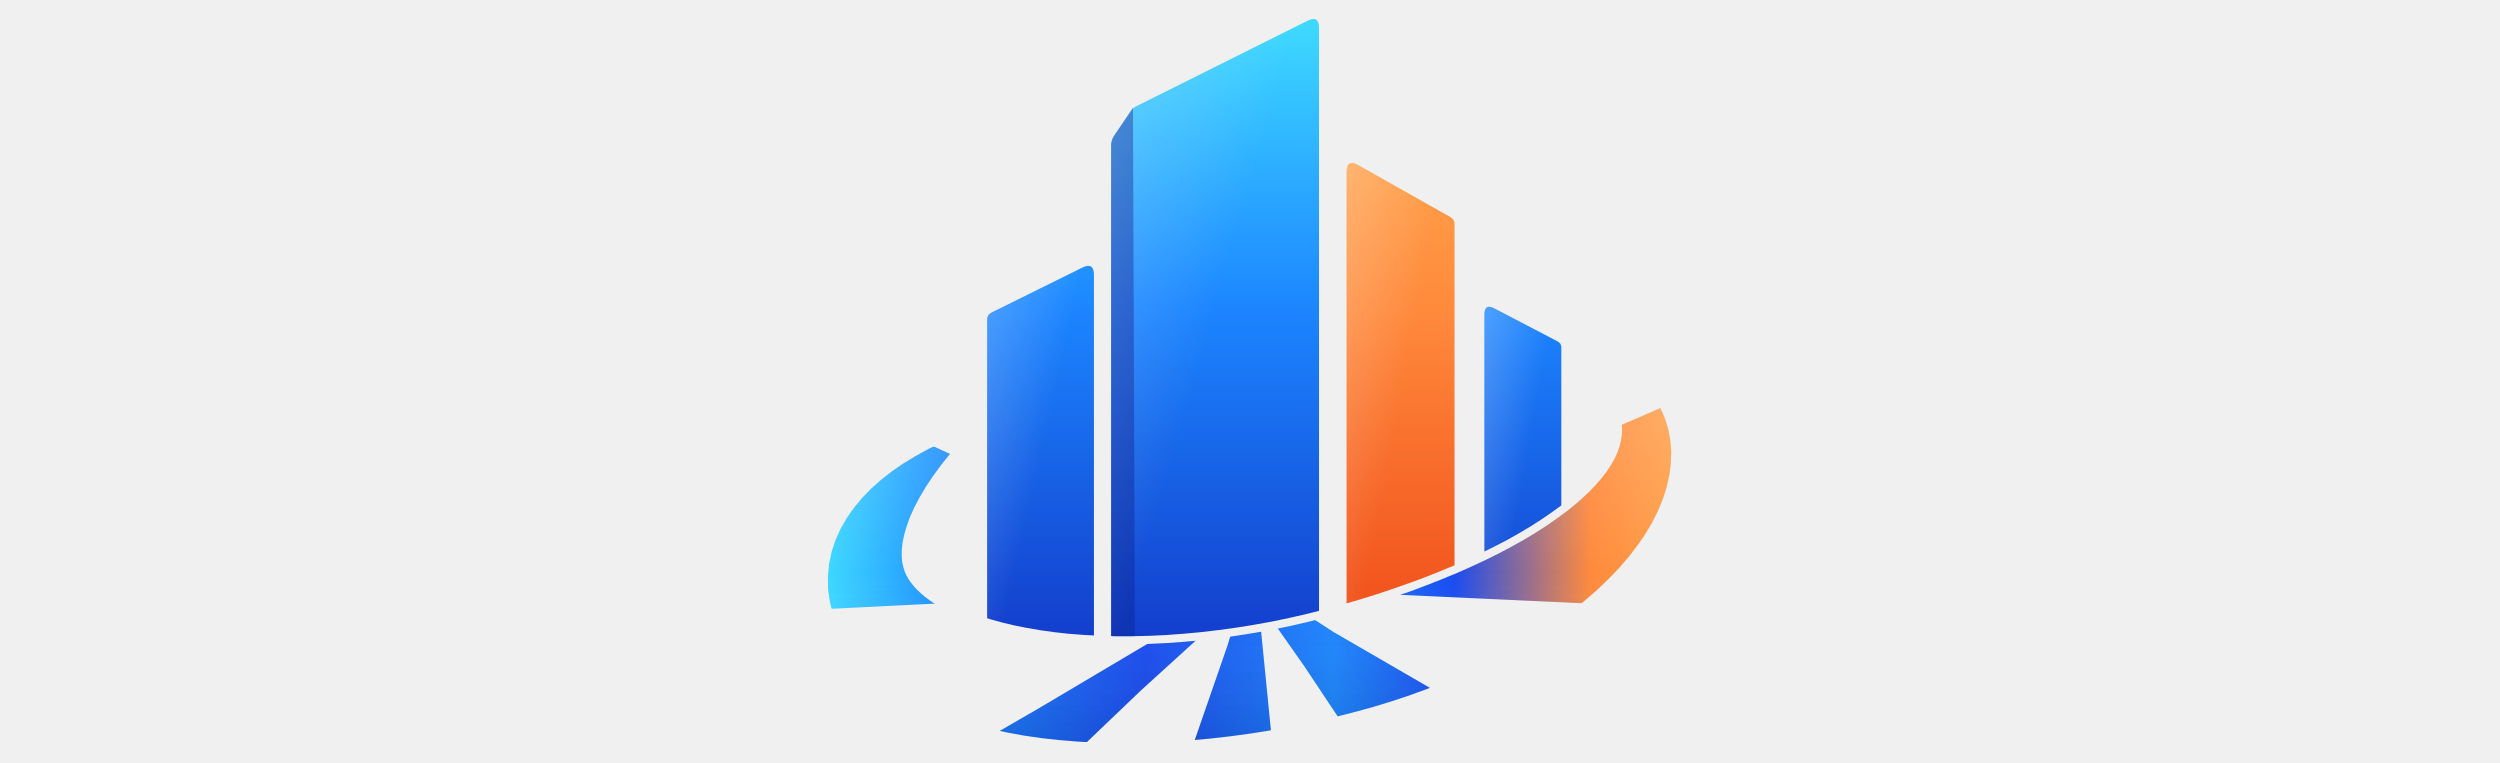
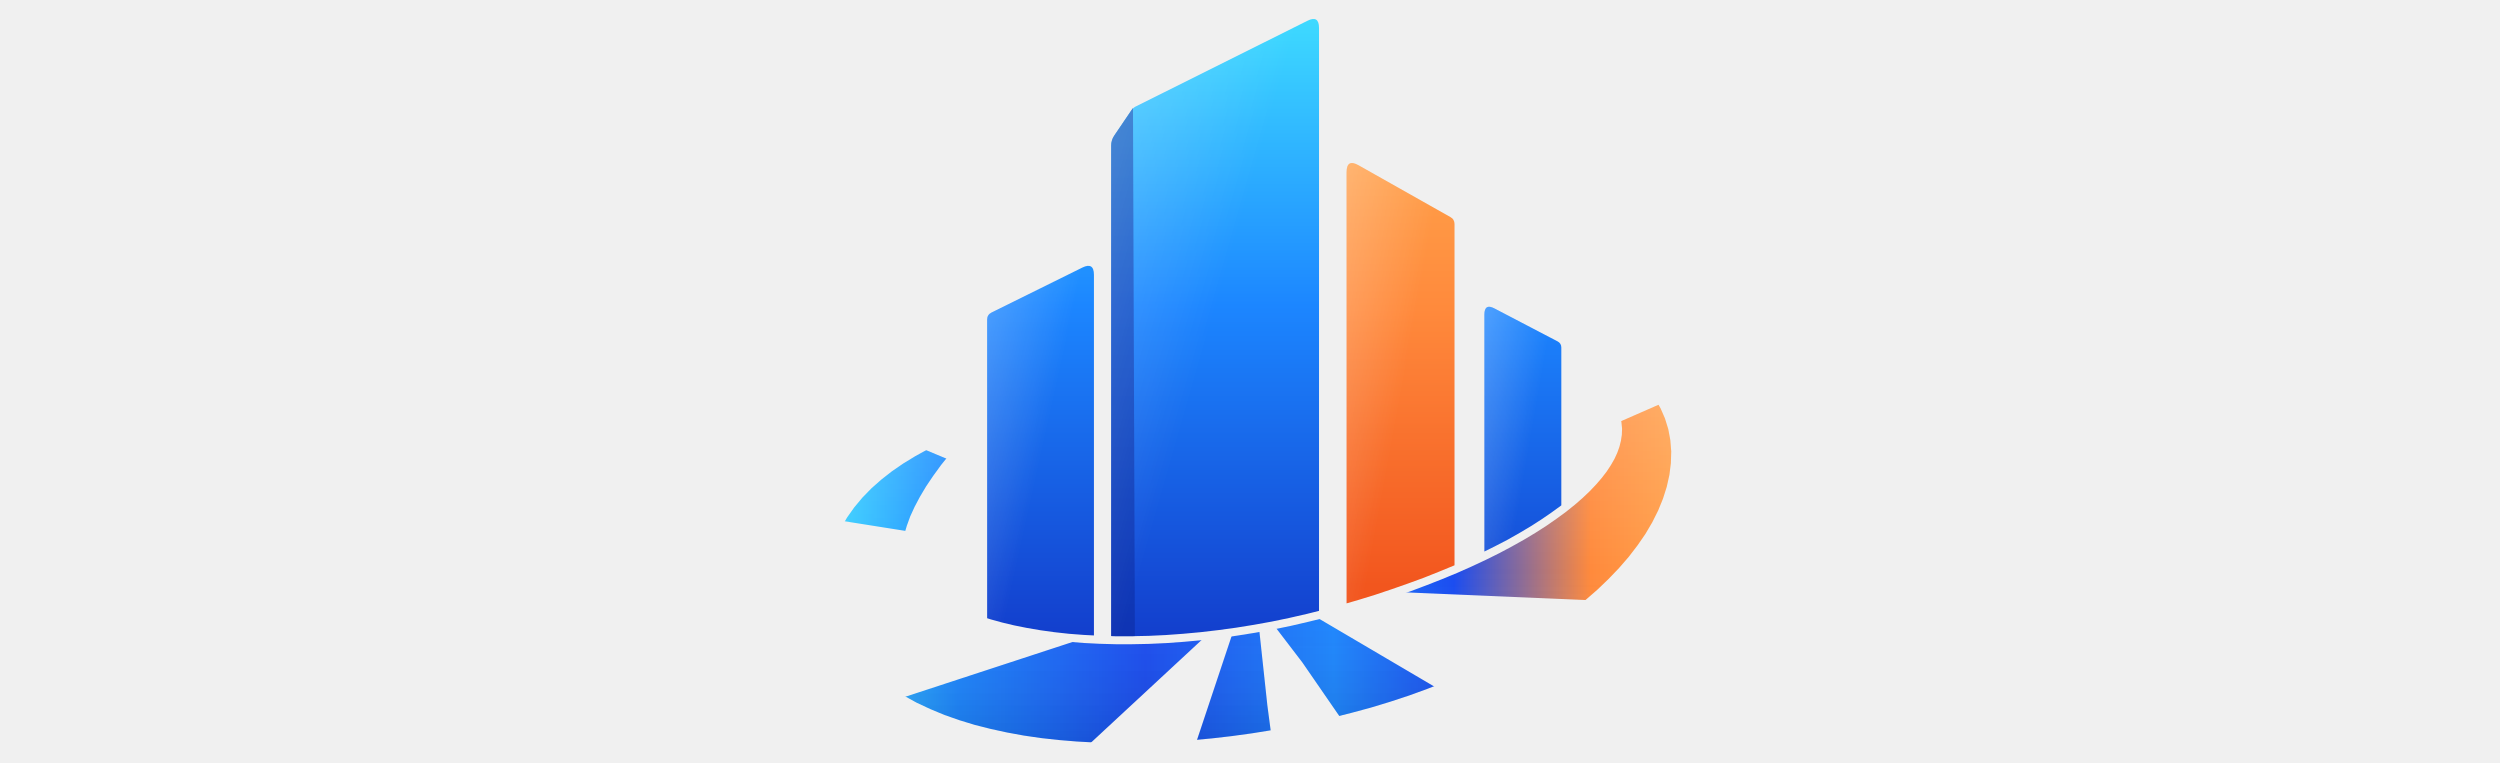
<svg xmlns="http://www.w3.org/2000/svg" viewBox="0 0 2177 664" role="img" aria-label="Vallo">
  <defs>
    <linearGradient id="vm-blue" x1="0" y1="260" x2="0" y2="830" gradientUnits="userSpaceOnUse">
      <stop offset="0" stop-color="#3FDCFF" />
      <stop offset="0.45" stop-color="#1C86FF" />
      <stop offset="1" stop-color="#1238C8" />
    </linearGradient>
    <linearGradient id="vm-orange" x1="0" y1="388" x2="0" y2="760" gradientUnits="userSpaceOnUse">
      <stop offset="0" stop-color="#FFA04A" />
      <stop offset="0.35" stop-color="#FF8A3C" />
      <stop offset="1" stop-color="#F2561E" />
    </linearGradient>
    <linearGradient id="vm-sheen" x1="0" y1="0" x2="1" y2="1">
      <stop offset="0" stop-color="#FFFFFF" stop-opacity="0.22" />
      <stop offset="0.45" stop-color="#FFFFFF" stop-opacity="0" />
    </linearGradient>
    <linearGradient id="vm-ring" x1="250" y1="0" x2="995" y2="0" gradientUnits="userSpaceOnUse">
      <stop offset="0" stop-color="#3FDCFF" />
      <stop offset="0.16" stop-color="#1C86FF" />
      <stop offset="0.38" stop-color="#1A4CF0" />
      <stop offset="0.6" stop-color="#1C86FF" />
      <stop offset="0.74" stop-color="#1A4CF0" />
      <stop offset="0.9" stop-color="#FF8A3C" />
      <stop offset="1" stop-color="#FFA04A" />
    </linearGradient>
    <linearGradient id="vm-ringShade" x1="0" y1="560" x2="0" y2="900" gradientUnits="userSpaceOnUse">
      <stop offset="0" stop-color="#FFFFFF" stop-opacity="0.2" />
      <stop offset="0.55" stop-color="#FFFFFF" stop-opacity="0" />
      <stop offset="1" stop-color="#000000" stop-opacity="0.12" />
    </linearGradient>
    <clipPath id="vm-above">
      <path d="M384.1 0L384.1 631.2L375.1 641L366.9 650.7L359.4 660.3L352.7 669.6L346.7 678.6L341.6 687.4L337.2 695.8L333.7 703.8L331 711.4L329 718.4L327.8 724.9L327.3 730.7L327.4 735.8L328 740.2L328.9 744L330.2 747.2L331.7 749.9L333.3 752.4L335.1 754.7L337.2 757L339.6 759.4L342.4 762L345.8 764.7L349.8 767.7L354.5 770.8L360 773.9L366.1 777.1L373.1 780.4L380.7 783.5L389.2 786.5L398.3 789.4L408.1 792.1L418.6 794.6L429.6 796.8L441.3 798.8L453.5 800.5L466.2 801.9L479.3 802.9L492.9 803.6L506.9 804L521.2 804L535.8 803.7L550.6 803L565.7 801.9L580.9 800.5L596.3 798.7L611.7 796.6L627.2 794.1L642.7 791.3L658.1 788.1L673.4 784.6L688.6 780.8L703.6 776.7L718.4 772.4L733 767.9L747.3 763.1L761.3 758.2L775 753.2L788.3 747.9L801.2 742.6L813.7 737.1L825.7 731.4L837.2 725.7L848.2 720L858.6 714.1L868.5 708.2L877.7 702.3L886.3 696.4L894.3 690.6L901.6 684.8L908.3 679L914.3 673.4L919.6 667.9L924.3 662.6L928.3 657.4L931.7 652.5L934.5 647.7L936.8 643L938.6 638.5L939.9 634.1L940.8 629.6L941.1 625L1341.1 625L1341.1 0Z" />
    </clipPath>
    <linearGradient id="vw-blue" x1="0" y1="240" x2="0" y2="578" gradientUnits="userSpaceOnUse">
      <stop offset="0" stop-color="#3FDCFF" />
      <stop offset="0.42" stop-color="#1C86FF" />
      <stop offset="1" stop-color="#1A4CF0" />
    </linearGradient>
    <linearGradient id="vw-orange" x1="0" y1="236" x2="0" y2="520" gradientUnits="userSpaceOnUse">
      <stop offset="0" stop-color="#FFA04A" />
      <stop offset="0.4" stop-color="#FF8A3C" />
      <stop offset="1" stop-color="#F2561E" />
    </linearGradient>
    <linearGradient id="vw-sheen" x1="0" y1="240" x2="0" y2="578" gradientUnits="userSpaceOnUse">
      <stop offset="0" stop-color="#FFFFFF" stop-opacity="0.176" />
      <stop offset="0.3" stop-color="#FFFFFF" stop-opacity="0" />
    </linearGradient>
    <linearGradient id="vw-fold" x1="0" y1="0" x2="1" y2="0">
      <stop offset="0" stop-color="#000000" stop-opacity="0.22" />
      <stop offset="0.3" stop-color="#000000" stop-opacity="0" />
    </linearGradient>
    <mask id="nfl-sweep" maskUnits="userSpaceOnUse" x="236.0" y="250.0" width="776.0" height="664.0">
-       <circle class="sw" cx="625" cy="760" r="215" fill="none" stroke="#fff" stroke-width="430" pathLength="100" stroke-dasharray="100 100" transform="rotate(150 625 760)" />
+       <circle class="sw" cx="625" cy="760" r="215" fill="none" stroke="#fff" stroke-width="430" pathLength="100" stroke-dasharray="100 100" transform="translate(625 760) scale(1 -1) rotate(171) translate(-625 -760)" />
    </mask>
    <clipPath id="nfl-behind">
-       <rect x="-52" y="-200" width="2064.0" height="752.0" />
+       <rect x="-31" y="-200" width="2064.0" height="752.0" />
    </clipPath>
  </defs>
-   <style>.sw{stroke-dashoffset:100;animation:sw 640ms cubic-bezier(0.16, 1, 0.3, 1) 40ms forwards}.t{transform-box:fill-box;transform-origin:50% 100%;transform:translateY(40%) scaleY(0);animation:rise 520ms cubic-bezier(0.34, 1.3, 0.64, 1) forwards}.t0{animation-delay:200ms}.t1{animation-delay:300ms}.t2{animation-delay:400ms}.t3{animation-delay:500ms}@keyframes sw{to{stroke-dashoffset:0}}@keyframes rise{to{transform:none}}.mv{transform:translateX(700.6px);animation:mv 560ms cubic-bezier(0.16, 1, 0.3, 1) 860ms forwards}.l{opacity:0;transform:translateX(-426px);animation:out 520ms cubic-bezier(0.16, 1, 0.3, 1) forwards}.l0{animation-delay:920ms}.l1{animation-delay:990ms}.l2{animation-delay:1060ms}.l3{animation-delay:1130ms}.l4{animation-delay:1200ms}@keyframes mv{to{transform:none}}@keyframes out{to{opacity:1;transform:none}}@media (prefers-reduced-motion:reduce){.sw,.t,.mv,.l{animation:fade 300ms linear forwards;stroke-dashoffset:0;transform:none;opacity:0}@keyframes fade{to{opacity:1}}.sw{opacity:1}}</style>
+   <style>.sw{stroke-dashoffset:100;animation:sw 640ms cubic-bezier(0.16, 1, 0.3, 1) 40ms forwards}.t{transform-box:fill-box;transform-origin:50% 100%;transform:translateY(40%) scaleY(0);animation:rise 520ms cubic-bezier(0.34, 1.3, 0.64, 1) forwards}.t0{animation-delay:200ms}.t1{animation-delay:300ms}.t2{animation-delay:400ms}.t3{animation-delay:500ms}@keyframes sw{to{stroke-dashoffset:0}}@keyframes rise{to{transform:none}}.mv{transform:translateX(700.6px);animation:mv 540ms cubic-bezier(0.16, 1, 0.3, 1) 760ms forwards}.l{opacity:0;transform:translateX(-426px);animation:out 520ms cubic-bezier(0.16, 1, 0.3, 1) forwards}.l0{animation-delay:980ms}.l1{animation-delay:1050ms}.l2{animation-delay:1120ms}.l3{animation-delay:1190ms}.l4{animation-delay:1260ms}@keyframes mv{to{transform:none}}@keyframes out{to{opacity:1;transform:none}}@media (prefers-reduced-motion:reduce){.sw,.t,.mv,.l{animation:fade 300ms linear forwards;stroke-dashoffset:0;transform:none;opacity:0}@keyframes fade{to{opacity:1}}.sw{opacity:1}}</style>
  <g class="mv">
    <g class="mk" transform="translate(-236.0 -250.0)">
      <g mask="url(#nfl-sweep)">
        <path d="M380.3 625.3L367.5 630.2L355.3 635.5L343.6 641.1L332.5 647.2L322 653.6L312.1 660.4L302.9 667.6L294.3 675.2L286.4 683.3L279.3 691.8L273 700.7L267.5 710.2L263 720.1L259.6 730.5L257.3 741.3L256.3 752.3L256.5 763.6L258.2 774.8L261.1 785.8L265.4 796.5L270.8 806.8L277.3 816.5L284.8 825.6L293.1 834.1L302.3 841.9L312.2 849.2L322.7 855.9L333.8 862L345.6 867.5L357.9 872.6L370.7 877.1L384.1 881.2L397.9 884.7L412.1 887.8L426.8 890.5L441.9 892.7L457.3 894.4L473.1 895.7L489.2 896.6L505.6 897L522.2 897L539.1 896.6L556.1 895.8L573.3 894.6L590.6 893L608 891L625.5 888.6L642.9 885.8L660.3 882.6L677.7 879L695 875.1L712.1 870.8L729.1 866.2L745.9 861.1L762.3 855.7L778.5 849.8L794.4 843.5L809.8 836.9L824.9 830L839.4 822.7L853.6 815L867.1 807.1L880.2 798.9L892.6 790.4L904.5 781.7L915.7 772.8L926.3 763.6L936.1 754.2L945.3 744.6L953.7 734.9L961.3 725L968.2 715L974.2 704.8L979.3 694.6L983.5 684.3L986.8 673.9L989.1 663.6L990.4 653.3L990.7 643.1L989.9 633.2L988.1 623.6L985.2 614.3L981.4 605.6L976.7 597.4L971.3 589.7L965 582.5L958.1 575.9L950.6 569.8L942.5 564.2L933.8 559L924.6 554.1L914.8 549.7L904.4 545.6L893.6 541.9L882.2 538.5L870.3 535.4L866.7 547.7L877.7 551.8L888 556.2L897.5 561L906.3 566.1L914.3 571.5L921.5 577.1L927.8 582.8L933.2 588.7L937.8 594.6L941.4 600.6L944.2 606.5L946.2 612.2L947.4 617.9L947.9 623.4L947.7 628.7L946.9 633.9L945.6 639.1L943.7 644.4L941.3 649.6L938.2 655L934.6 660.5L930.3 666.1L925.4 671.8L919.8 677.7L913.6 683.6L906.7 689.6L899.1 695.7L890.9 701.7L882.1 707.8L872.6 713.9L862.6 719.9L851.9 725.9L840.8 731.8L829.1 737.6L816.9 743.3L804.3 748.9L791.2 754.3L777.7 759.6L763.9 764.8L749.7 769.7L735.2 774.5L720.5 779.1L705.5 783.5L690.4 787.6L675 791.4L659.5 795L644 798.2L628.4 801L612.8 803.5L597.2 805.7L581.7 807.5L566.3 808.9L551.1 810L536 810.7L521.3 811L506.8 811L492.6 810.6L478.9 809.9L465.5 808.8L452.6 807.4L440.2 805.7L428.3 803.7L417 801.4L406.3 798.9L396.2 796.1L386.8 793.1L378 790L370 786.7L362.7 783.3L356.2 779.8L350.4 776.4L345.3 773L340.9 769.7L337.1 766.5L333.8 763.4L331.1 760.4L328.7 757.4L326.6 754.4L324.8 751.2L323.2 747.7L322 743.7L321 739.2L320.6 734.1L320.7 728.4L321.4 722.1L322.9 715.1L325.1 707.7L328 699.7L331.8 691.4L336.4 682.7L341.8 673.6L348 664.4L354.9 654.9L362.7 645.2L371.1 635.3L380.3 625.3Z" fill="url(#vm-ring)" />
      </g>
      <g clip-path="url(#vm-above)">
        <g class="t t0">
          <path d="M398.9 522.1L477.9 483C484.6 479.7 488 481.8 488 489.3L488 900L395 900L395 528.3C395 525.5 396.3 523.4 398.9 522.1Z" fill="url(#vm-blue)" />
          <path d="M398.9 522.1L477.9 483C484.6 479.7 488 481.8 488 489.3L488 900L395 900L395 528.3C395 525.5 396.3 523.4 398.9 522.1Z" fill="url(#vm-sheen)" />
        </g>
        <g class="t t1">
          <path d="M505.8 367.9L520.5 346.2C521.5 344.7 522.8 343.6 524.3 342.8L673.9 268.1C680.6 264.7 684 266.8 684 274.3L684 900L503 900L503 376.9C503 373.7 503.9 370.6 505.8 367.9Z" fill="url(#vm-blue)" />
          <path d="M505.8 367.9L522 344L524 900L503 900L503 376.9C503 373.7 503.9 370.6 505.8 367.9Z" fill="#0B2A9E" opacity="0.55" />
          <path d="M505.8 367.9L520.5 346.2C521.5 344.7 522.8 343.6 524.3 342.8L673.9 268.1C680.6 264.7 684 266.8 684 274.3L684 900L503 900L503 376.9C503 373.7 503.9 370.6 505.8 367.9Z" fill="url(#vm-sheen)" />
        </g>
        <g class="t t2">
          <path d="M718.4 393.9L798.4 439C800.8 440.3 802 442.4 802 445.1L802 900L708 900L708 400C708 392 711.5 390 718.4 393.9Z" fill="url(#vm-orange)" />
          <path d="M718.4 393.9L798.4 439C800.8 440.3 802 442.4 802 445.1L802 900L708 900L708 400C708 392 711.5 390 718.4 393.9Z" fill="url(#vm-sheen)" />
        </g>
        <g class="t t3">
          <path d="M836.8 518.6L891.8 547.3C893.9 548.4 895 550.2 895 552.6L895 900L828 900L828 523.9C828 517.3 831 515.5 836.8 518.6Z" fill="url(#vm-blue)" />
          <path d="M836.8 518.6L891.8 547.3C893.9 548.4 895 550.2 895 552.6L895 900L828 900L828 523.9C828 517.3 831 515.5 836.8 518.6Z" fill="url(#vm-sheen)" />
        </g>
      </g>
      <g mask="url(#nfl-sweep)">
        <path d="M380.3 625.3L367.5 630.2L355.3 635.5L343.6 641.1L332.5 647.2L322 653.6L312.1 660.4L302.9 667.6L294.3 675.2L286.4 683.3L279.3 691.8L273 700.7L267.5 710.2L263 720.1L259.6 730.5L257.3 741.3L256.3 752.3L256.5 763.6L258.2 774.8L261.1 785.8L265.4 796.5L270.8 806.8L277.3 816.5L284.8 825.6L293.1 834.1L302.3 841.9L312.2 849.2L322.7 855.9L333.8 862L345.6 867.5L357.9 872.6L370.7 877.1L384.1 881.2L397.9 884.7L412.1 887.8L426.8 890.5L441.9 892.7L457.3 894.4L473.1 895.7L489.2 896.6L505.6 897L522.2 897L539.1 896.6L556.1 895.8L573.3 894.6L590.6 893L608 891L625.5 888.6L642.9 885.8L660.3 882.6L677.7 879L695 875.1L712.1 870.8L729.1 866.2L745.9 861.1L762.3 855.7L778.5 849.8L794.4 843.5L809.8 836.9L824.9 830L839.4 822.7L853.6 815L867.1 807.1L880.2 798.9L892.6 790.4L904.5 781.7L915.7 772.8L926.3 763.6L936.1 754.2L945.3 744.6L953.7 734.9L961.3 725L968.2 715L974.2 704.8L979.3 694.6L983.5 684.3L986.8 673.9L989.1 663.6L990.4 653.3L990.7 643.1L989.9 633.2L988.1 623.6L985.2 614.3L981.4 605.6L976.7 597.4L971.3 589.7L965 582.5L958.1 575.9L950.6 569.8L942.5 564.2L933.8 559L924.6 554.1L914.8 549.7L904.4 545.6L893.6 541.9L882.2 538.5L870.3 535.4L866.7 547.7L877.7 551.8L888 556.2L897.5 561L906.3 566.1L914.3 571.5L921.5 577.1L927.8 582.8L933.2 588.7L937.8 594.6L941.4 600.6L944.2 606.5L946.2 612.2L947.4 617.9L947.9 623.4L947.7 628.7L946.9 633.9L945.6 639.1L943.7 644.4L941.3 649.6L938.2 655L934.6 660.5L930.3 666.1L925.4 671.8L919.8 677.7L913.6 683.6L906.7 689.6L899.1 695.7L890.9 701.7L882.1 707.8L872.6 713.9L862.6 719.9L851.9 725.9L840.8 731.8L829.1 737.6L816.9 743.3L804.3 748.9L791.2 754.3L777.7 759.6L763.9 764.8L749.7 769.7L735.2 774.5L720.5 779.1L705.5 783.5L690.4 787.6L675 791.4L659.5 795L644 798.2L628.4 801L612.8 803.5L597.2 805.7L581.7 807.5L566.3 808.9L551.1 810L536 810.7L521.3 811L506.8 811L492.6 810.6L478.9 809.9L465.5 808.8L452.6 807.4L440.2 805.7L428.3 803.7L417 801.4L406.3 798.9L396.2 796.1L386.8 793.1L378 790L370 786.7L362.7 783.3L356.2 779.8L350.4 776.4L345.3 773L340.9 769.7L337.1 766.5L333.8 763.4L331.1 760.4L328.7 757.4L326.6 754.4L324.8 751.2L323.2 747.7L322 743.7L321 739.2L320.6 734.1L320.7 728.4L321.4 722.1L322.9 715.1L325.1 707.7L328 699.7L331.8 691.4L336.4 682.7L341.8 673.6L348 664.4L354.9 654.9L362.7 645.2L371.1 635.3L380.3 625.3Z" fill="url(#vm-ringShade)" />
      </g>
    </g>
  </g>
  <g transform="translate(846.0 257.6) scale(0.8)">
    <g clip-path="url(#nfl-behind)">
      <g transform="translate(-170.0 -232.0)">
        <g class="l l0">
          <path d="M185 246L244 246C276.2 246 298.1 259.9 313.1 285.8L421.3 472.3C433.9 494 426.5 521.8 404.8 534.4C383.1 547 355.3 539.6 342.7 517.9Z" fill="url(#vw-blue)" />
          <path d="M456.6 284.3C473.1 259.4 495.8 246 528 246L630 246L446.9 521.7C428.1 550.1 389.8 557.8 361.5 538.9C333.1 520.1 325.4 481.9 344.2 453.5Z" fill="url(#vw-blue)" />
          <path d="M456.6 284.3C473.1 259.4 495.8 246 528 246L630 246L446.9 521.7C428.1 550.1 389.8 557.8 361.5 538.9C333.1 520.1 325.4 481.9 344.2 453.5Z" fill="url(#vw-fold)" />
          <path d="M185 246L244 246C276.2 246 298.1 259.9 313.1 285.8L421.3 472.3C433.9 494 426.5 521.8 404.8 534.4C383.1 547 355.3 539.6 342.7 517.9Z" fill="url(#vw-sheen)" />
          <path d="M456.6 284.3C473.1 259.4 495.8 246 528 246L630 246L446.9 521.7C428.1 550.1 389.8 557.8 361.5 538.9C333.1 520.1 325.4 481.9 344.2 453.5Z" fill="url(#vw-sheen)" />
        </g>
        <g class="l l1">
          <path d="M762.3 255.6L979.4 553L895.8 553C884.4 553 875.1 548.3 868.4 539L757.7 387.4C754.6 383.2 751.4 383.1 748.1 387.3L619.5 553L518.5 553L749.5 255.4C753.8 249.8 758.1 249.9 762.3 255.6Z" fill="url(#vw-blue)" />
          <path d="M754.1 425.3L820.2 515.8C821.8 517.9 821.2 519 818.6 519L679 519C676.3 519 675.8 517.9 677.5 515.8L747.7 425.2C749.9 422.4 752.1 422.4 754.1 425.3Z" fill="url(#vw-orange)" />
          <path d="M762.3 255.6L979.4 553L895.8 553C884.4 553 875.1 548.3 868.4 539L757.7 387.4C754.6 383.2 751.4 383.1 748.1 387.3L619.5 553L518.5 553L749.5 255.4C753.8 249.8 758.1 249.9 762.3 255.6Z" fill="url(#vw-sheen)" />
        </g>
        <g class="l l2">
          <path d="M987 246L1052 246L1052 433C1052 462.2 1066.8 477 1096 477L1202 477L1202 553L1027 553C985.9 553 965 532.1 965 491L965 268C965 253.4 972.4 246 987 246Z" fill="url(#vw-blue)" />
          <path d="M987 246L1052 246L1052 433C1052 462.2 1066.8 477 1096 477L1202 477L1202 553L1027 553C985.9 553 965 532.1 965 491L965 268C965 253.4 972.4 246 987 246Z" fill="url(#vw-sheen)" />
        </g>
        <g class="l l3">
          <path d="M1248 246L1315 246L1315 433C1315 462.2 1329.8 477 1359 477L1439 477L1439 553L1288 553C1246.9 553 1226 532.1 1226 491L1226 268C1226 253.4 1233.4 246 1248 246Z" fill="url(#vw-blue)" />
          <path d="M1248 246L1315 246L1315 433C1315 462.2 1329.8 477 1359 477L1439 477L1439 553L1288 553C1246.9 553 1226 532.1 1226 491L1226 268C1226 253.4 1233.4 246 1248 246Z" fill="url(#vw-sheen)" />
        </g>
        <g class="l l4">
          <path d="M1822 407L1821.8 415.9L1821 424.8L1819.8 433.6L1818 442.3L1815.8 451L1813.1 459.5L1809.9 467.9L1806.3 476.1L1802.2 484.2L1797.6 492L1792.6 499.6L1787.2 506.9L1781.4 514L1775.3 520.8L1768.7 527.2L1761.8 533.3L1754.5 539.1L1747 544.5L1739.1 549.6L1731 554.2L1722.6 558.5L1714 562.3L1705.2 565.7L1696.2 568.7L1687.1 571.2L1677.8 573.3L1668.5 574.9L1659 576.1L1649.5 576.8L1640 577L1630.5 576.8L1621 576.1L1611.5 574.9L1602.2 573.3L1592.9 571.2L1583.8 568.7L1574.8 565.7L1566 562.3L1557.4 558.5L1549 554.2L1540.9 549.6L1533 544.5L1525.5 539.1L1518.2 533.3L1511.3 527.2L1504.7 520.8L1498.6 514L1492.8 506.9L1487.4 499.6L1482.4 492L1477.8 484.2L1473.7 476.1L1470.1 467.9L1466.9 459.5L1464.2 451L1462 442.3L1460.2 433.6L1459 424.8L1458.2 415.9L1458 407L1458.2 398.1L1459 389.2L1460.2 380.4L1462 371.7L1464.2 363L1466.9 354.5L1470.1 346.1L1473.7 337.9L1477.8 329.8L1482.4 322L1487.4 314.4L1492.8 307.1L1498.6 300L1504.7 293.2L1511.3 286.8L1518.2 280.7L1525.5 274.9L1533 269.5L1540.9 264.4L1549 259.8L1557.4 255.5L1566 251.7L1574.8 248.3L1583.8 245.3L1592.9 242.8L1602.2 240.7L1611.5 239.1L1621 237.9L1630.5 237.2L1640 237L1649.5 237.2L1659 237.9L1668.5 239.1L1677.8 240.7L1687.1 242.8L1696.2 245.3L1705.2 248.3L1714 251.7L1722.6 255.5L1731 259.8L1739.1 264.4L1747 269.5L1754.5 274.9L1761.8 280.7L1768.7 286.8L1775.3 293.2L1781.4 300L1787.2 307.1L1792.6 314.4L1797.6 322L1802.2 329.8L1806.3 337.9L1809.9 346.1L1813.1 354.5L1815.8 363L1818 371.7L1819.8 380.4L1821 389.2L1821.8 398.1L1822 407ZM1735 408L1734.9 412.5L1734.5 417L1733.8 421.5L1732.9 425.9L1731.8 430.3L1730.4 434.6L1728.8 438.8L1726.9 443L1724.8 447L1722.4 451L1719.8 454.8L1717 458.5L1714.1 462.1L1710.9 465.5L1707.5 468.8L1703.9 471.9L1700.2 474.8L1696.3 477.6L1692.2 480.1L1688 482.5L1683.7 484.6L1679.2 486.6L1674.7 488.3L1670 489.8L1665.3 491.1L1660.5 492.1L1655.7 492.9L1650.8 493.5L1645.9 493.9L1641 494L1636.1 493.9L1631.2 493.5L1626.3 492.9L1621.5 492.1L1616.7 491.1L1612 489.8L1607.3 488.3L1602.8 486.6L1598.3 484.6L1594 482.5L1589.8 480.1L1585.7 477.6L1581.8 474.8L1578.1 471.9L1574.5 468.8L1571.1 465.5L1567.9 462.1L1565 458.5L1562.2 454.8L1559.6 451L1557.2 447L1555.1 443L1553.2 438.8L1551.6 434.6L1550.2 430.3L1549.1 425.9L1548.2 421.5L1547.5 417L1547.1 412.5L1547 408L1547.1 403.5L1547.5 399L1548.2 394.5L1549.1 390.1L1550.2 385.7L1551.6 381.4L1553.2 377.2L1555.1 373L1557.2 369L1559.6 365L1562.2 361.2L1565 357.5L1567.9 353.9L1571.1 350.5L1574.5 347.2L1578.1 344.1L1581.8 341.2L1585.7 338.4L1589.8 335.9L1594 333.5L1598.3 331.4L1602.8 329.4L1607.3 327.7L1612 326.2L1616.7 324.9L1621.5 323.9L1626.3 323.1L1631.2 322.5L1636.1 322.1L1641 322L1645.9 322.1L1650.8 322.5L1655.7 323.1L1660.5 323.9L1665.3 324.9L1670 326.2L1674.7 327.7L1679.2 329.4L1683.7 331.4L1688 333.5L1692.2 335.9L1696.3 338.4L1700.2 341.2L1703.9 344.1L1707.5 347.2L1710.9 350.5L1714.1 353.9L1717 357.5L1719.8 361.2L1722.4 365L1724.8 369L1726.9 373L1728.8 377.2L1730.4 381.4L1731.8 385.7L1732.9 390.1L1733.8 394.5L1734.5 399L1734.9 403.5L1735 408Z" fill="url(#vw-blue)" fill-rule="evenodd" />
          <path d="M1659 237.9L1659 237.9L1666.2 238.8L1673.3 239.9L1680.3 241.2L1687.3 242.8L1694.2 244.7L1701.1 246.9L1707.8 249.2L1714.4 251.9L1720.9 254.7L1727.3 257.8L1733.6 261.2L1739.7 264.8L1745.6 268.5L1751.4 272.6L1757 276.8L1762.4 281.2L1767.6 285.8L1772.7 290.6L1777.5 295.6L1782.1 300.8L1786.5 306.1L1790.6 311.6L1794.6 317.2L1798.2 323L1801.7 328.9L1804.9 335L1807.8 341.1L1810.4 347.4L1812.8 353.7L1814.9 360.1C1806.9 420.1 1742.8 474.9 1690.8 480.9L1690.8 480.9L1695.5 478.1L1699.9 475L1704.1 471.7L1708.2 468.2L1711.9 464.4L1715.5 460.5L1718.7 456.3L1721.7 452L1724.5 447.6L1726.9 443L1729 438.3L1730.8 433.4L1732.3 428.5L1733.5 423.5L1734.3 418.5L1734.8 413.4L1735 408.3L1734.9 403.2L1734.4 398.1L1733.6 393.1L1732.4 388.1L1731 383.1L1729.2 378.3L1727.1 373.6L1724.8 369L1722.1 364.5L1719.1 360.2L1715.9 356L1712.4 352L1708.6 348.3C1712.6 308.3 1699 251.9 1659 237.9Z" fill="url(#vw-orange)" />
          <path d="M1822 407L1821.8 415.9L1821 424.8L1819.8 433.6L1818 442.3L1815.8 451L1813.1 459.5L1809.9 467.9L1806.3 476.1L1802.2 484.2L1797.6 492L1792.6 499.6L1787.2 506.9L1781.4 514L1775.3 520.8L1768.7 527.2L1761.8 533.3L1754.5 539.1L1747 544.5L1739.1 549.6L1731 554.2L1722.6 558.5L1714 562.3L1705.2 565.7L1696.2 568.7L1687.1 571.2L1677.8 573.3L1668.5 574.9L1659 576.1L1649.5 576.8L1640 577L1630.5 576.8L1621 576.1L1611.5 574.9L1602.2 573.3L1592.9 571.2L1583.8 568.7L1574.8 565.7L1566 562.3L1557.4 558.5L1549 554.2L1540.9 549.6L1533 544.5L1525.5 539.1L1518.2 533.3L1511.3 527.2L1504.7 520.8L1498.6 514L1492.8 506.9L1487.4 499.6L1482.4 492L1477.8 484.2L1473.7 476.1L1470.1 467.9L1466.9 459.5L1464.2 451L1462 442.3L1460.2 433.6L1459 424.8L1458.2 415.9L1458 407L1458.2 398.1L1459 389.2L1460.2 380.4L1462 371.7L1464.2 363L1466.9 354.5L1470.1 346.1L1473.7 337.9L1477.8 329.8L1482.4 322L1487.4 314.4L1492.8 307.1L1498.6 300L1504.7 293.2L1511.3 286.8L1518.2 280.7L1525.5 274.9L1533 269.5L1540.9 264.4L1549 259.8L1557.4 255.5L1566 251.7L1574.8 248.3L1583.8 245.3L1592.9 242.8L1602.2 240.7L1611.5 239.1L1621 237.9L1630.5 237.2L1640 237L1649.5 237.2L1659 237.9L1668.5 239.1L1677.8 240.7L1687.1 242.8L1696.2 245.3L1705.2 248.3L1714 251.7L1722.6 255.5L1731 259.8L1739.1 264.4L1747 269.5L1754.5 274.9L1761.8 280.7L1768.7 286.8L1775.3 293.2L1781.4 300L1787.2 307.1L1792.6 314.4L1797.6 322L1802.2 329.8L1806.3 337.9L1809.9 346.1L1813.1 354.5L1815.8 363L1818 371.7L1819.8 380.4L1821 389.2L1821.8 398.1L1822 407ZM1735 408L1734.9 412.5L1734.5 417L1733.8 421.5L1732.9 425.9L1731.8 430.3L1730.4 434.6L1728.8 438.8L1726.9 443L1724.8 447L1722.4 451L1719.8 454.8L1717 458.5L1714.1 462.1L1710.9 465.5L1707.5 468.8L1703.9 471.9L1700.2 474.8L1696.3 477.6L1692.2 480.1L1688 482.5L1683.7 484.6L1679.2 486.6L1674.7 488.3L1670 489.8L1665.3 491.1L1660.5 492.1L1655.7 492.9L1650.8 493.5L1645.9 493.9L1641 494L1636.1 493.9L1631.2 493.5L1626.3 492.9L1621.5 492.1L1616.7 491.1L1612 489.8L1607.3 488.3L1602.8 486.6L1598.3 484.6L1594 482.5L1589.8 480.1L1585.7 477.6L1581.8 474.8L1578.1 471.9L1574.5 468.8L1571.1 465.5L1567.9 462.1L1565 458.5L1562.2 454.8L1559.6 451L1557.2 447L1555.1 443L1553.2 438.8L1551.6 434.6L1550.2 430.3L1549.1 425.9L1548.2 421.5L1547.5 417L1547.1 412.5L1547 408L1547.1 403.5L1547.5 399L1548.2 394.5L1549.1 390.1L1550.2 385.7L1551.6 381.4L1553.2 377.2L1555.1 373L1557.2 369L1559.6 365L1562.2 361.2L1565 357.5L1567.9 353.9L1571.1 350.5L1574.5 347.2L1578.1 344.1L1581.8 341.2L1585.7 338.4L1589.8 335.9L1594 333.5L1598.3 331.4L1602.8 329.4L1607.3 327.7L1612 326.2L1616.7 324.9L1621.5 323.9L1626.3 323.1L1631.2 322.5L1636.1 322.1L1641 322L1645.9 322.1L1650.8 322.5L1655.7 323.1L1660.5 323.9L1665.3 324.9L1670 326.2L1674.7 327.7L1679.2 329.4L1683.7 331.4L1688 333.5L1692.2 335.9L1696.3 338.4L1700.2 341.2L1703.9 344.1L1707.5 347.2L1710.9 350.5L1714.1 353.9L1717 357.5L1719.8 361.2L1722.4 365L1724.8 369L1726.9 373L1728.8 377.2L1730.4 381.4L1731.8 385.7L1732.9 390.1L1733.8 394.5L1734.5 399L1734.9 403.5L1735 408Z" fill-rule="evenodd" fill="url(#vw-sheen)" />
        </g>
      </g>
    </g>
  </g>
</svg>
